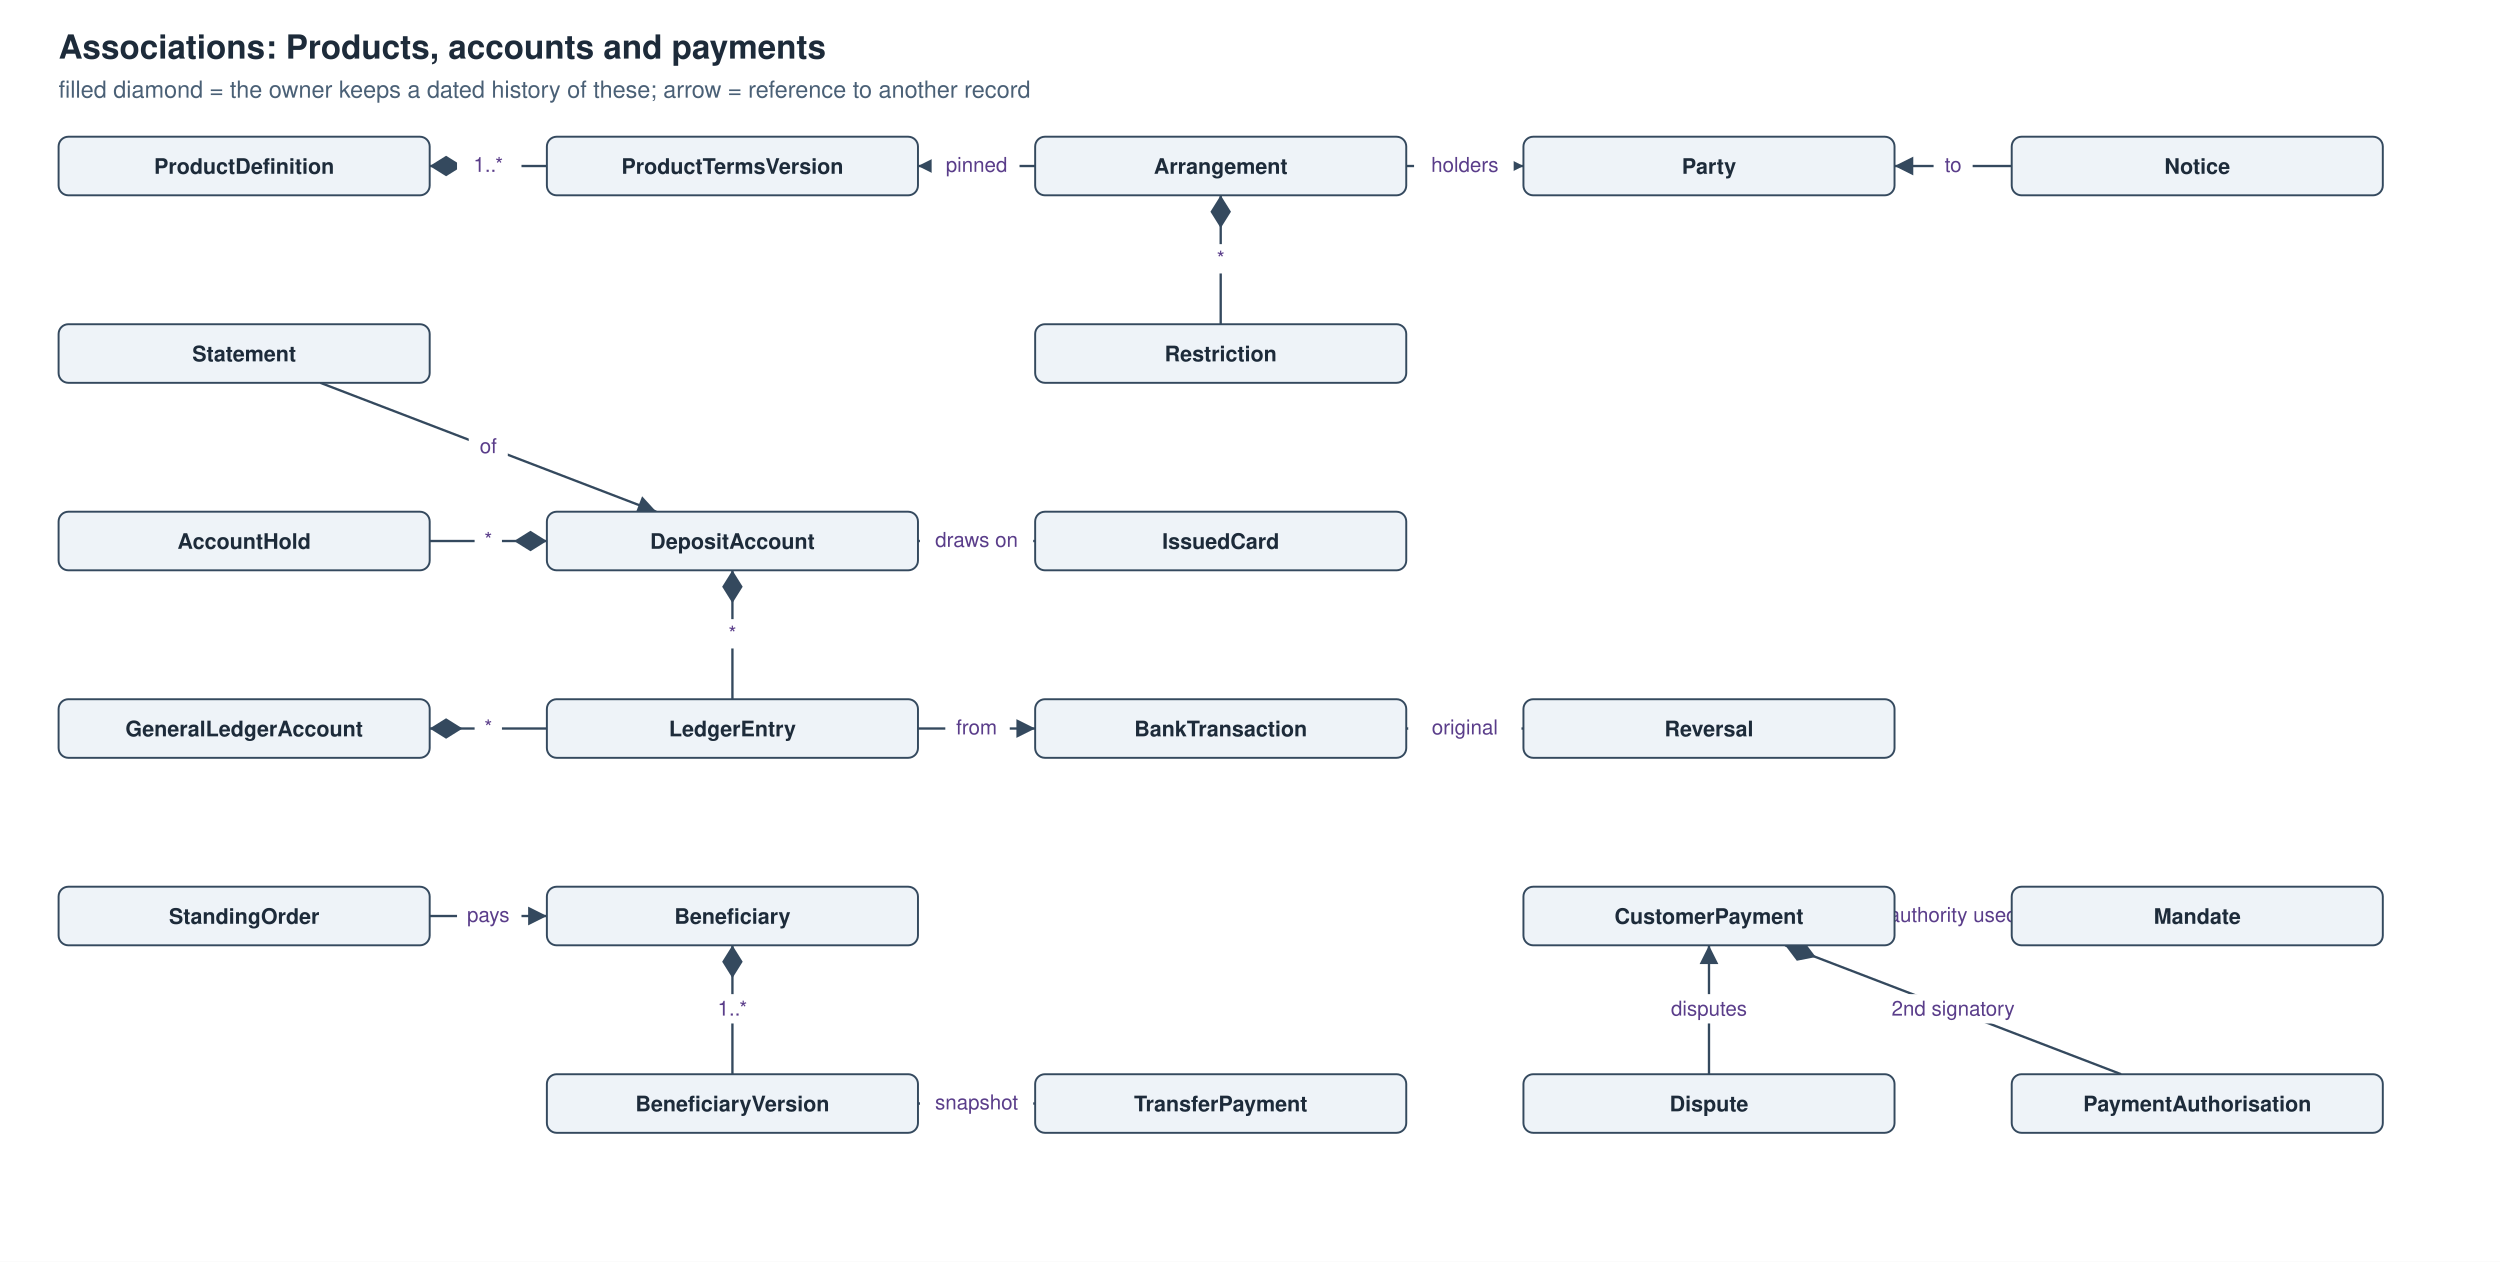
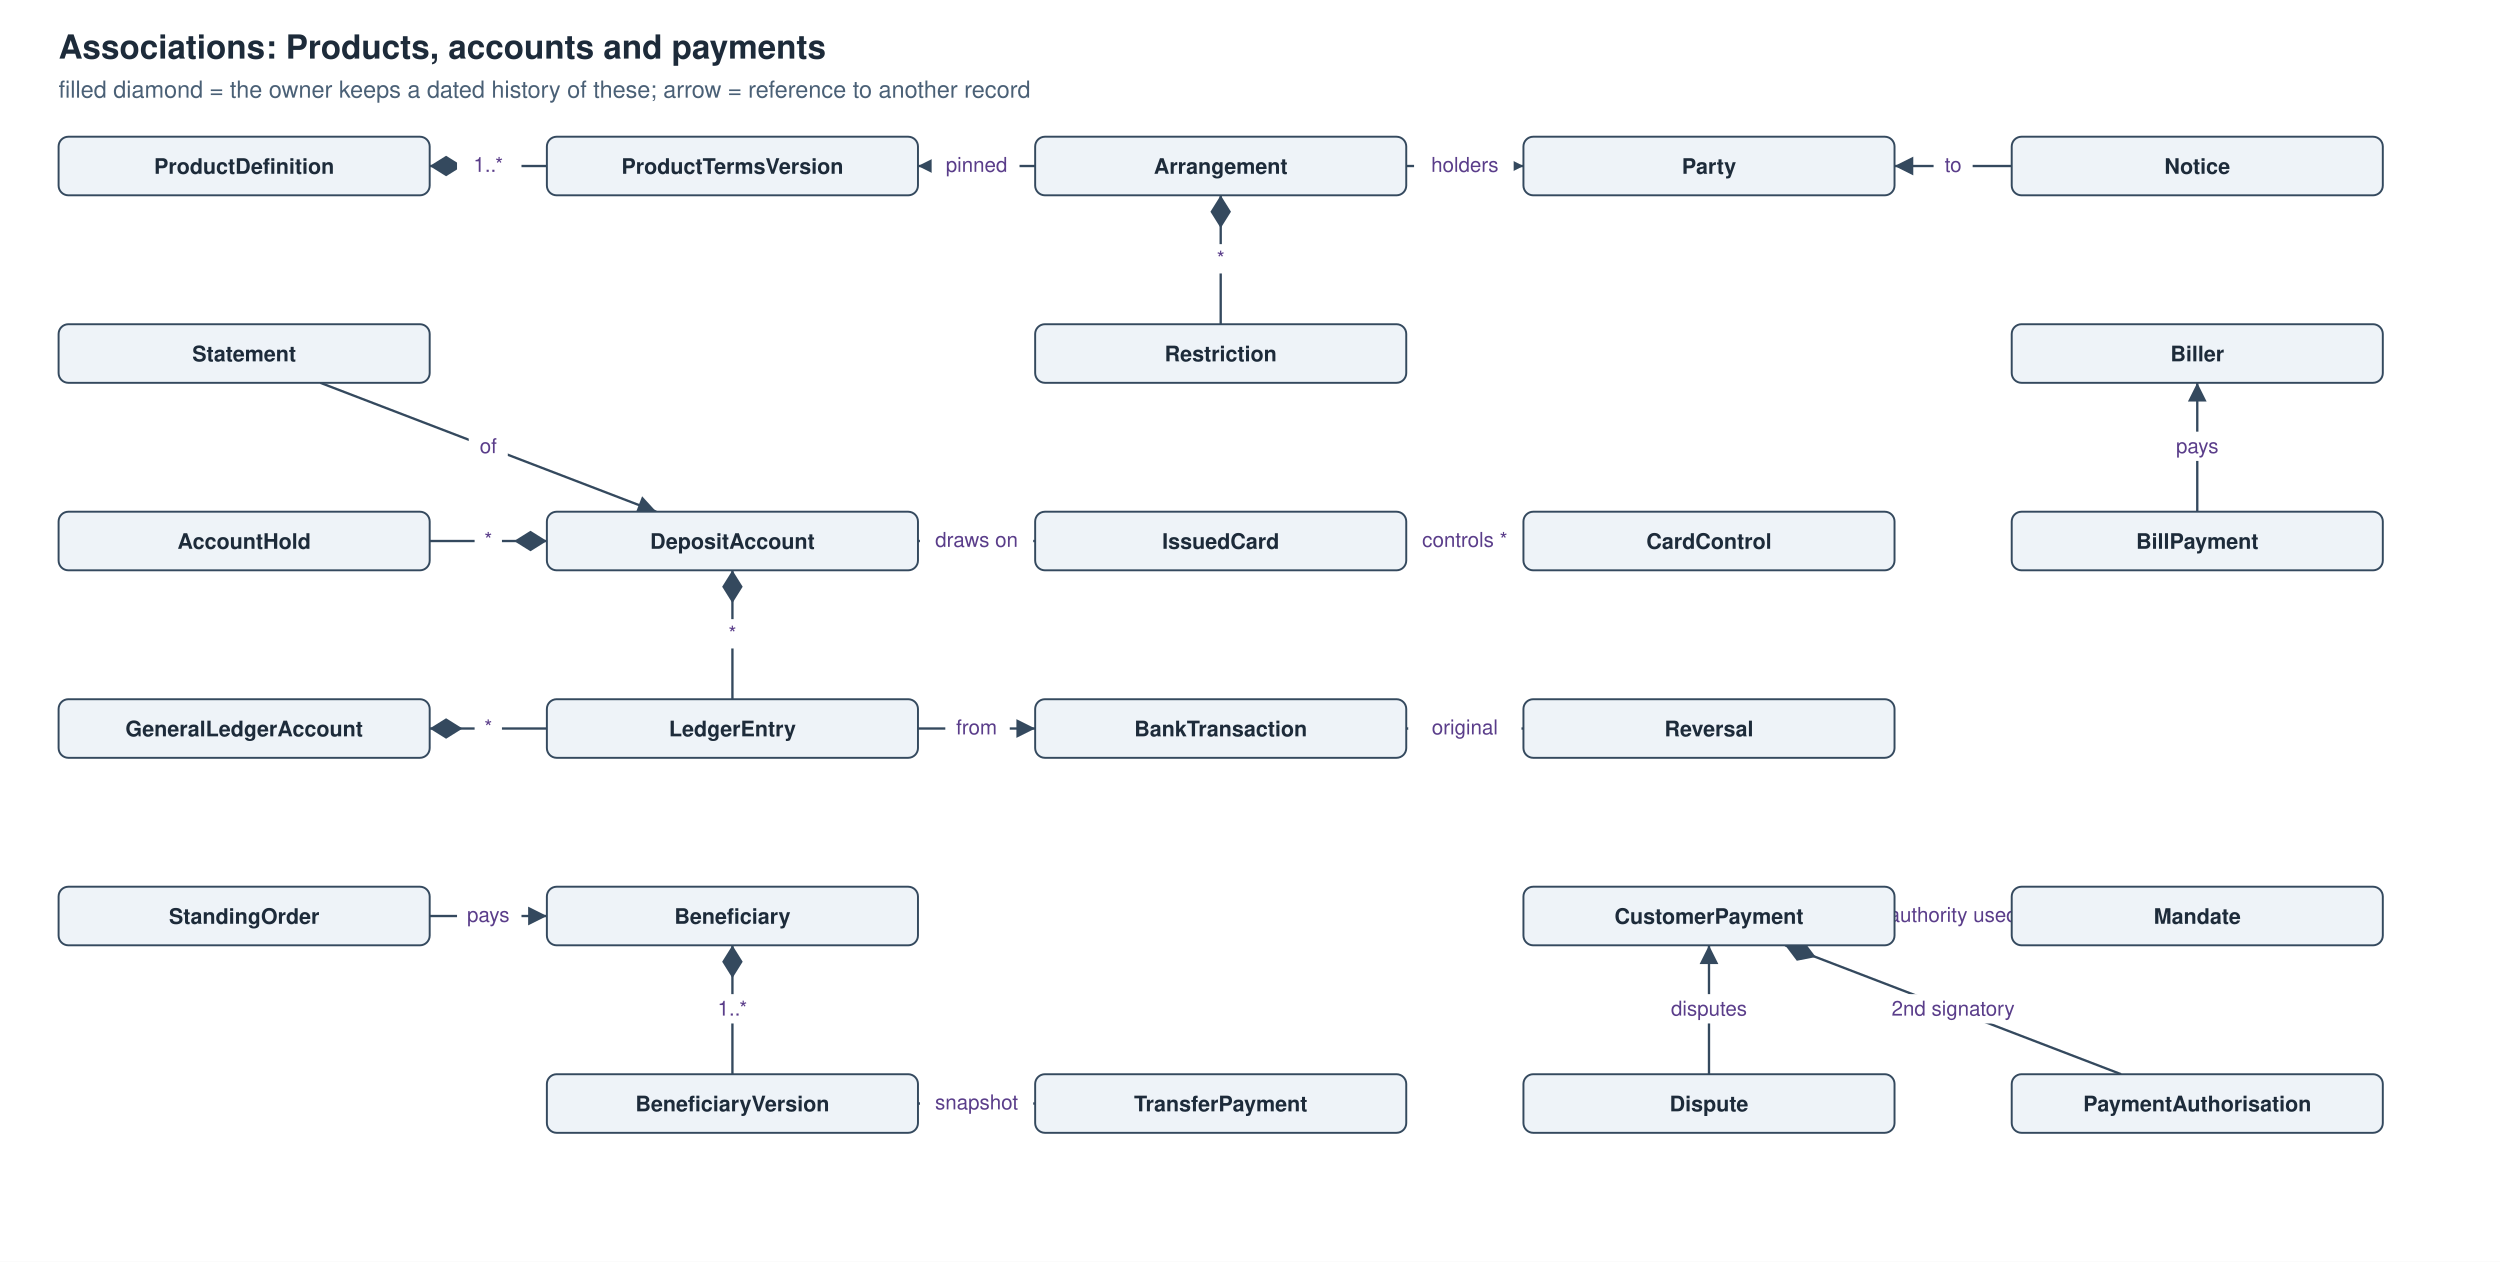
<svg xmlns="http://www.w3.org/2000/svg" width="1280" height="646" font-family="Helvetica, Arial, sans-serif" font-size="11">
  <rect width="100%" height="100%" fill="#ffffff" />
  <defs>
    <marker id="arr" viewBox="0 0 10 10" refX="10" refY="5" markerWidth="8" markerHeight="8" orient="auto">
      <path d="M0,0 L10,5 L0,10 z" fill="#34495e" />
    </marker>
    <marker id="dia" viewBox="0 0 16 10" refX="0" refY="5" markerWidth="14" markerHeight="9" orient="auto">
      <path d="M0,5 L8,0 L16,5 L8,10 z" fill="#34495e" />
    </marker>
  </defs>
  <text x="30" y="30" font-size="17" font-weight="bold" fill="#1d2b3a">Associations: Products, accounts and payments</text>
  <text x="30" y="50" font-size="12" fill="#4a6076">filled diamond = the owner keeps a dated history of these; arrow = reference to another record</text>
  <line x1="220" y1="85" x2="280" y2="85" stroke="#34495e" stroke-width="1.2" marker-start="url(#dia)" />
  <rect x="234" y="77" width="33" height="15" rx="3" fill="#ffffff" />
  <text x="250" y="88" text-anchor="middle" fill="#5a3d8a" font-size="10.5">1..*</text>
  <line x1="530" y1="85" x2="470" y2="85" stroke="#34495e" stroke-width="1.2" marker-end="url(#arr)" />
  <rect x="477" y="77" width="45" height="15" rx="3" fill="#ffffff" />
  <text x="500" y="88" text-anchor="middle" fill="#5a3d8a" font-size="10.5">pinned</text>
  <line x1="720" y1="85" x2="780" y2="85" stroke="#34495e" stroke-width="1.2" marker-end="url(#arr)" />
  <rect x="724" y="77" width="51" height="15" rx="3" fill="#ffffff" />
  <text x="750" y="88" text-anchor="middle" fill="#5a3d8a" font-size="10.5">holders</text>
  <line x1="1030" y1="85" x2="970" y2="85" stroke="#34495e" stroke-width="1.2" marker-end="url(#arr)" />
  <rect x="990" y="77" width="20" height="15" rx="3" fill="#ffffff" />
  <text x="1000" y="88" text-anchor="middle" fill="#5a3d8a" font-size="10.5">to</text>
  <line x1="625" y1="100" x2="625" y2="166" stroke="#34495e" stroke-width="1.2" marker-start="url(#dia)" />
  <rect x="618" y="125" width="14" height="15" rx="3" fill="#ffffff" />
  <text x="625" y="136" text-anchor="middle" fill="#5a3d8a" font-size="10.5">*</text>
  <line x1="164" y1="196" x2="336" y2="262" stroke="#34495e" stroke-width="1.2" marker-end="url(#arr)" />
  <rect x="240" y="221" width="20" height="15" rx="3" fill="#ffffff" />
  <text x="250" y="232" text-anchor="middle" fill="#5a3d8a" font-size="10.5">of</text>
  <line x1="280" y1="277" x2="220" y2="277" stroke="#34495e" stroke-width="1.2" marker-start="url(#dia)" />
  <rect x="243" y="269" width="14" height="15" rx="3" fill="#ffffff" />
  <text x="250" y="280" text-anchor="middle" fill="#5a3d8a" font-size="10.5">*</text>
  <line x1="530" y1="277" x2="470" y2="277" stroke="#34495e" stroke-width="1.2" marker-end="url(#arr)" />
  <rect x="471" y="269" width="58" height="15" rx="3" fill="#ffffff" />
  <text x="500" y="280" text-anchor="middle" fill="#5a3d8a" font-size="10.5">draws on</text>
  <line x1="375" y1="292" x2="375" y2="358" stroke="#34495e" stroke-width="1.2" marker-start="url(#dia)" />
  <rect x="368" y="317" width="14" height="15" rx="3" fill="#ffffff" />
  <text x="375" y="328" text-anchor="middle" fill="#5a3d8a" font-size="10.5">*</text>
  <line x1="220" y1="373" x2="280" y2="373" stroke="#34495e" stroke-width="1.2" marker-start="url(#dia)" />
  <rect x="243" y="365" width="14" height="15" rx="3" fill="#ffffff" />
  <text x="250" y="376" text-anchor="middle" fill="#5a3d8a" font-size="10.5">*</text>
  <line x1="470" y1="373" x2="530" y2="373" stroke="#34495e" stroke-width="1.2" marker-end="url(#arr)" />
  <rect x="484" y="365" width="33" height="15" rx="3" fill="#ffffff" />
  <text x="500" y="376" text-anchor="middle" fill="#5a3d8a" font-size="10.5">from</text>
  <line x1="780" y1="373" x2="720" y2="373" stroke="#34495e" stroke-width="1.2" marker-end="url(#arr)" />
  <rect x="721" y="365" width="58" height="15" rx="3" fill="#ffffff" />
  <text x="750" y="376" text-anchor="middle" fill="#5a3d8a" font-size="10.5">original</text>
  <line x1="220" y1="469" x2="280" y2="469" stroke="#34495e" stroke-width="1.2" marker-end="url(#arr)" />
  <rect x="234" y="461" width="33" height="15" rx="3" fill="#ffffff" />
  <text x="250" y="472" text-anchor="middle" fill="#5a3d8a" font-size="10.5">pays</text>
  <line x1="375" y1="484" x2="375" y2="550" stroke="#34495e" stroke-width="1.2" marker-start="url(#dia)" />
  <rect x="359" y="509" width="33" height="15" rx="3" fill="#ffffff" />
  <text x="375" y="520" text-anchor="middle" fill="#5a3d8a" font-size="10.5">1..*</text>
  <line x1="530" y1="565" x2="470" y2="565" stroke="#34495e" stroke-width="1.2" marker-end="url(#arr)" />
  <rect x="471" y="557" width="58" height="15" rx="3" fill="#ffffff" />
  <text x="500" y="568" text-anchor="middle" fill="#5a3d8a" font-size="10.5">snapshot</text>
  <line x1="970" y1="469" x2="1030" y2="469" stroke="#34495e" stroke-width="1.2" marker-end="url(#arr)" />
  <rect x="953" y="461" width="95" height="15" rx="3" fill="#ffffff" />
  <text x="1000" y="472" text-anchor="middle" fill="#5a3d8a" font-size="10.5">authority used</text>
  <line x1="914" y1="484" x2="1086" y2="550" stroke="#34495e" stroke-width="1.2" marker-start="url(#dia)" />
  <rect x="956" y="509" width="89" height="15" rx="3" fill="#ffffff" />
  <text x="1000" y="520" text-anchor="middle" fill="#5a3d8a" font-size="10.5">2nd signatory</text>
  <line x1="875" y1="550" x2="875" y2="484" stroke="#34495e" stroke-width="1.2" marker-end="url(#arr)" />
  <rect x="846" y="509" width="58" height="15" rx="3" fill="#ffffff" />
  <text x="875" y="520" text-anchor="middle" fill="#5a3d8a" font-size="10.5">disputes</text>
+   <line x1="720" y1="277" x2="780" y2="277" stroke="#34495e" stroke-width="1.2" marker-start="url(#dia)" />
+   <rect x="715" y="269" width="70" height="15" rx="3" fill="#ffffff" />
+   <text x="750" y="280" text-anchor="middle" fill="#5a3d8a" font-size="10.5">controls *</text>
+   <line x1="1125" y1="262" x2="1125" y2="196" stroke="#34495e" stroke-width="1.2" marker-end="url(#arr)" />
+   <rect x="1109" y="221" width="33" height="15" rx="3" fill="#ffffff" />
+   <text x="1125" y="232" text-anchor="middle" fill="#5a3d8a" font-size="10.5">pays</text>
  <rect x="30" y="70" width="190" height="30" rx="5" fill="#eef3f8" stroke="#34495e" />
  <text x="125" y="89" text-anchor="middle" font-weight="bold" fill="#1d2b3a">ProductDefinition</text>
  <rect x="280" y="70" width="190" height="30" rx="5" fill="#eef3f8" stroke="#34495e" />
  <text x="375" y="89" text-anchor="middle" font-weight="bold" fill="#1d2b3a">ProductTermsVersion</text>
  <rect x="530" y="70" width="190" height="30" rx="5" fill="#eef3f8" stroke="#34495e" />
  <text x="625" y="89" text-anchor="middle" font-weight="bold" fill="#1d2b3a">Arrangement</text>
  <rect x="780" y="70" width="190" height="30" rx="5" fill="#eef3f8" stroke="#34495e" />
  <text x="875" y="89" text-anchor="middle" font-weight="bold" fill="#1d2b3a">Party</text>
  <rect x="1030" y="70" width="190" height="30" rx="5" fill="#eef3f8" stroke="#34495e" />
  <text x="1125" y="89" text-anchor="middle" font-weight="bold" fill="#1d2b3a">Notice</text>
  <rect x="30" y="166" width="190" height="30" rx="5" fill="#eef3f8" stroke="#34495e" />
  <text x="125" y="185" text-anchor="middle" font-weight="bold" fill="#1d2b3a">Statement</text>
  <rect x="530" y="166" width="190" height="30" rx="5" fill="#eef3f8" stroke="#34495e" />
  <text x="625" y="185" text-anchor="middle" font-weight="bold" fill="#1d2b3a">Restriction</text>
+   <rect x="1030" y="166" width="190" height="30" rx="5" fill="#eef3f8" stroke="#34495e" />
+   <text x="1125" y="185" text-anchor="middle" font-weight="bold" fill="#1d2b3a">Biller</text>
  <rect x="30" y="262" width="190" height="30" rx="5" fill="#eef3f8" stroke="#34495e" />
  <text x="125" y="281" text-anchor="middle" font-weight="bold" fill="#1d2b3a">AccountHold</text>
  <rect x="280" y="262" width="190" height="30" rx="5" fill="#eef3f8" stroke="#34495e" />
  <text x="375" y="281" text-anchor="middle" font-weight="bold" fill="#1d2b3a">DepositAccount</text>
  <rect x="530" y="262" width="190" height="30" rx="5" fill="#eef3f8" stroke="#34495e" />
  <text x="625" y="281" text-anchor="middle" font-weight="bold" fill="#1d2b3a">IssuedCard</text>
+   <rect x="780" y="262" width="190" height="30" rx="5" fill="#eef3f8" stroke="#34495e" />
+   <text x="875" y="281" text-anchor="middle" font-weight="bold" fill="#1d2b3a">CardControl</text>
+   <rect x="1030" y="262" width="190" height="30" rx="5" fill="#eef3f8" stroke="#34495e" />
+   <text x="1125" y="281" text-anchor="middle" font-weight="bold" fill="#1d2b3a">BillPayment</text>
  <rect x="30" y="358" width="190" height="30" rx="5" fill="#eef3f8" stroke="#34495e" />
  <text x="125" y="377" text-anchor="middle" font-weight="bold" fill="#1d2b3a">GeneralLedgerAccount</text>
  <rect x="280" y="358" width="190" height="30" rx="5" fill="#eef3f8" stroke="#34495e" />
  <text x="375" y="377" text-anchor="middle" font-weight="bold" fill="#1d2b3a">LedgerEntry</text>
  <rect x="530" y="358" width="190" height="30" rx="5" fill="#eef3f8" stroke="#34495e" />
  <text x="625" y="377" text-anchor="middle" font-weight="bold" fill="#1d2b3a">BankTransaction</text>
  <rect x="780" y="358" width="190" height="30" rx="5" fill="#eef3f8" stroke="#34495e" />
  <text x="875" y="377" text-anchor="middle" font-weight="bold" fill="#1d2b3a">Reversal</text>
  <rect x="30" y="454" width="190" height="30" rx="5" fill="#eef3f8" stroke="#34495e" />
  <text x="125" y="473" text-anchor="middle" font-weight="bold" fill="#1d2b3a">StandingOrder</text>
  <rect x="280" y="454" width="190" height="30" rx="5" fill="#eef3f8" stroke="#34495e" />
  <text x="375" y="473" text-anchor="middle" font-weight="bold" fill="#1d2b3a">Beneficiary</text>
  <rect x="780" y="454" width="190" height="30" rx="5" fill="#eef3f8" stroke="#34495e" />
  <text x="875" y="473" text-anchor="middle" font-weight="bold" fill="#1d2b3a">CustomerPayment</text>
  <rect x="1030" y="454" width="190" height="30" rx="5" fill="#eef3f8" stroke="#34495e" />
  <text x="1125" y="473" text-anchor="middle" font-weight="bold" fill="#1d2b3a">Mandate</text>
  <rect x="280" y="550" width="190" height="30" rx="5" fill="#eef3f8" stroke="#34495e" />
  <text x="375" y="569" text-anchor="middle" font-weight="bold" fill="#1d2b3a">BeneficiaryVersion</text>
  <rect x="530" y="550" width="190" height="30" rx="5" fill="#eef3f8" stroke="#34495e" />
  <text x="625" y="569" text-anchor="middle" font-weight="bold" fill="#1d2b3a">TransferPayment</text>
  <rect x="780" y="550" width="190" height="30" rx="5" fill="#eef3f8" stroke="#34495e" />
  <text x="875" y="569" text-anchor="middle" font-weight="bold" fill="#1d2b3a">Dispute</text>
  <rect x="1030" y="550" width="190" height="30" rx="5" fill="#eef3f8" stroke="#34495e" />
  <text x="1125" y="569" text-anchor="middle" font-weight="bold" fill="#1d2b3a">PaymentAuthorisation</text>
</svg>
